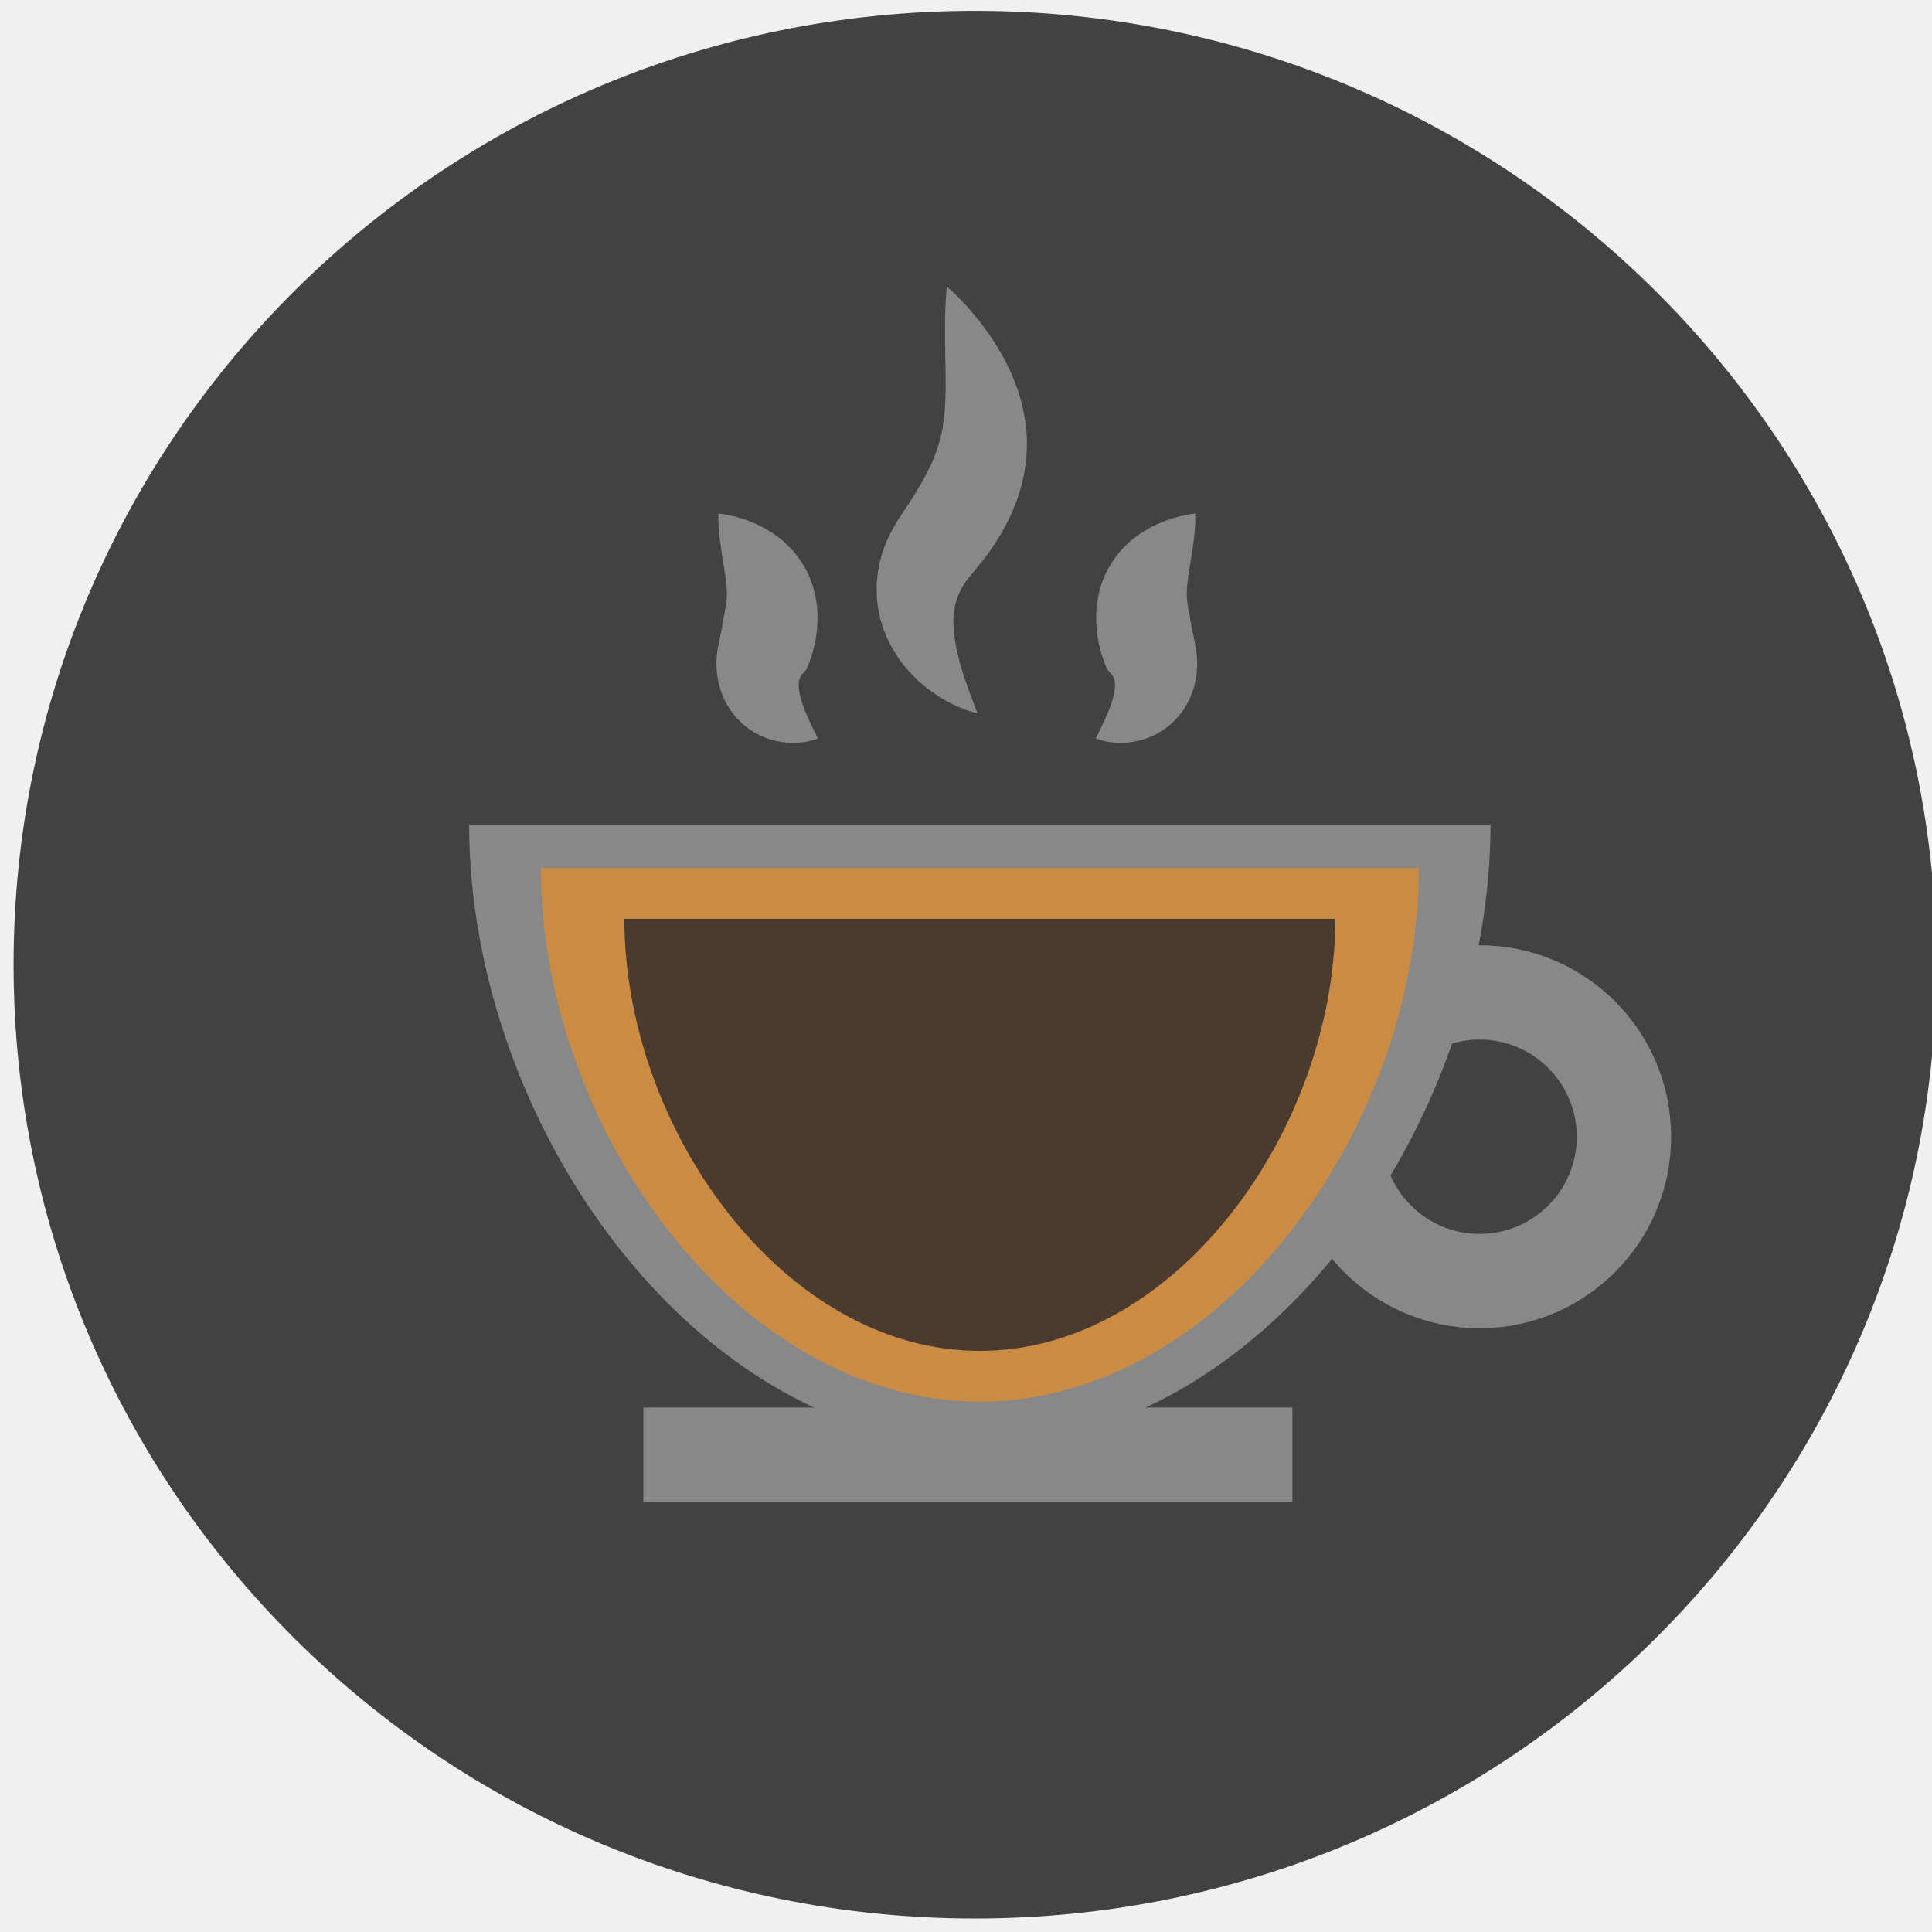
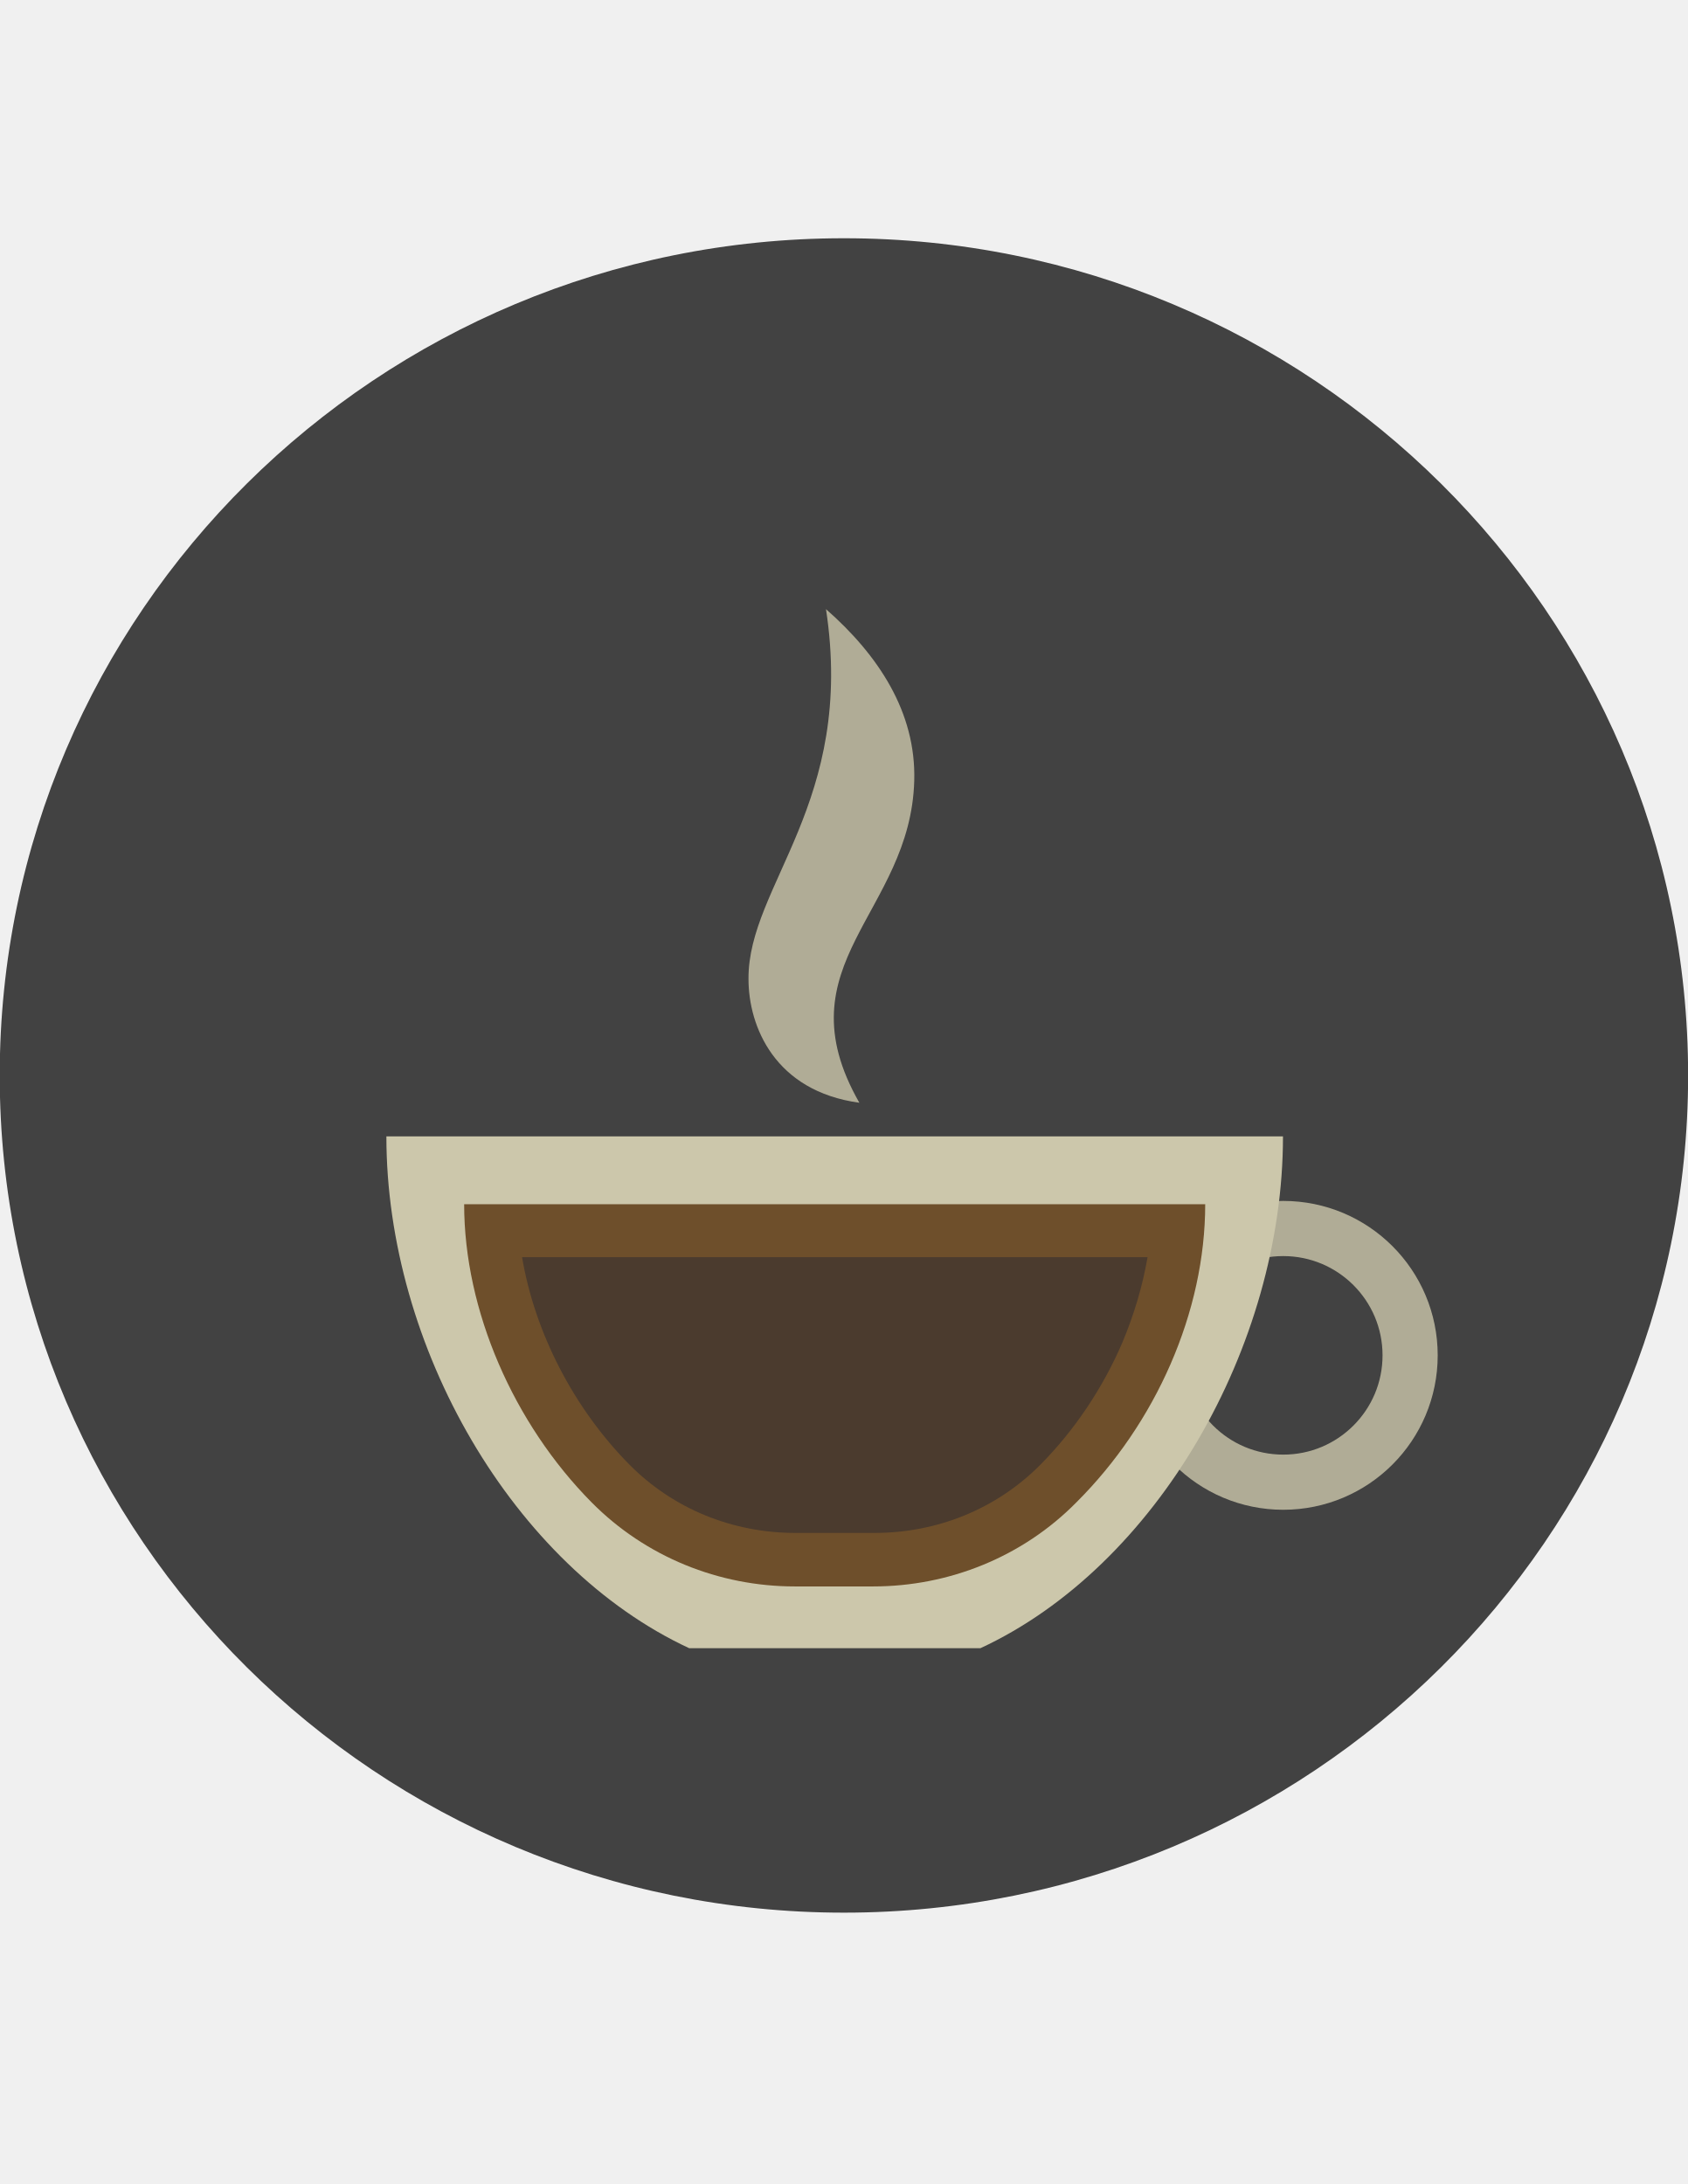
- <svg xmlns="http://www.w3.org/2000/svg" enable-background="new 0 0 512 512" height="512px" version="1.1" viewBox="0 0 512 512" width="512px" xml:space="preserve">
-   <g id="Layer_1" />
-   <g id="Colors">
-     <rect fill="#FFFFFF" height="267" stroke="#231F20" stroke-miterlimit="10" width="267" x="-779" y="-512" />
-     <rect fill="#424242" height="267" stroke="#231F20" stroke-miterlimit="10" width="267" x="-779" y="-244" />
-     <rect fill="#C61934" height="267" stroke="#231F20" stroke-miterlimit="10" width="267" x="-779" y="23" />
-     <rect fill="#96212C" height="267" stroke="#231F20" stroke-miterlimit="10" width="267" x="-779" y="290" />
-     <rect fill="#202C3C" height="267" stroke="#231F20" stroke-miterlimit="10" width="267" x="-779" y="557" />
-     <rect fill="#ED1C24" height="267" stroke="#231F20" stroke-miterlimit="10" width="267" x="-779" y="825" />
+ <svg xmlns="http://www.w3.org/2000/svg" version="1.1" id="Layer_1" x="0px" y="0px" viewBox="0 0 612 792" enable-background="new 0 0 612 792" xml:space="preserve">
+   <ellipse fill="#424242" cx="306" cy="390" rx="306.1" ry="303.6" />
+   <circle opacity="0.8" fill="none" stroke="#CCC7AB" stroke-width="20" stroke-miterlimit="10" enable-background="new    " cx="465.3" cy="491.5" r="46" />
+   <path fill="#CCC7AB" d="M140.1,412.1c0,76.2,45.9,155.9,109.8,185.6h105.6c63.8-29.6,109.7-109.4,109.7-185.6H140.1z" />
+   <g>
+     <path fill="#4B3B2E" d="M288.4,565.7c-25.6,0-49.3-9.8-67-27.6c-24.4-24.6-40.5-59-43.1-91.7h248.6c-2.6,33.1-18.3,66.6-43.1,91.7   c-17.7,17.8-41.4,27.6-67,27.6H288.4z" />
+     <path fill="#6E4F2B" d="M416.1,455.9c-1.8,10.4-4.9,20.9-9.2,31.1c-7.1,16.5-17.4,31.8-29.7,44.2c-15.9,16-37.3,24.7-60.2,24.7   h-28.5c-22.9,0-44.3-8.7-60.2-24.7c-20.3-20.5-34.4-48-39-75.3h226.9 M437,436.7L437,436.7L437,436.7z M437,436.7H168.3   c0,38.5,17.9,79.5,46.2,108.1c19.6,19.8,46.2,30.5,73.7,30.5h28.4c27.5,0,54.2-10.7,73.7-30.5C419.1,516.1,437,475.8,437,436.7   L437,436.7z" />
  </g>
-   <g id="Icon">
-     <ellipse cx="258.375" cy="255.649" fill="#424242" rx="254.776" ry="252.774" />
-   </g>
-   <g id="Layer_5">
-     <circle cx="392.115" cy="301.25" fill="none" r="38.25" stroke="#888" stroke-miterlimit="10" stroke-width="25" />
-     <path d="M124.333,218.5c0,79.805,60.591,164.5,135.333,164.5S395,298.305,395,218.5" fill="#888" />
-     <path d="M143.333,230.047c0,68.601,52.084,141.405,116.333,141.405S376,298.648,376,230.047" fill="#CA8B44" />
-     <path d="M165.468,243.5c0,55.548,42.174,114.5,94.199,114.5s94.199-58.952,94.199-114.5" fill="#4B3B2E" />
-     <line fill="none" stroke="#888" stroke-miterlimit="10" stroke-width="25" x1="170.5" x2="342.5" y1="385.5" y2="385.5" />
-     <g>
-       <path d="M216.748,195.695c0,0-0.353,0.165-1.021,0.377c-0.667,0.209-1.651,0.469-2.899,0.625    c-1.256,0.171-2.775,0.238-4.531,0.081c-1.745-0.175-3.742-0.562-5.876-1.443c-2.128-0.878-4.439-2.232-6.599-4.436    c-1.09-1.076-2.105-2.408-3.002-3.906c-0.423-0.771-0.876-1.552-1.205-2.415c-0.366-0.848-0.685-1.732-0.925-2.655    c-1.063-3.69-1.011-7.728-0.25-11.264l0.14-0.67l0.076-0.334l0.02-0.083l0.01-0.042c-0.183,0.593-0.048,0.15-0.087,0.276    l0.021-0.101l0.167-0.813c0.107-0.544,0.224-1.087,0.36-1.625c0.027-0.122,0.078-0.3,0.084-0.376l0.028-0.249    c0.018-0.166,0.04-0.33,0.075-0.491c0.055-0.33,0.148-0.631,0.19-0.982c0.224-1.239,0.447-2.479,0.667-3.699    c0.128-1.029,0.37-2.006,0.422-3.216c0.028-1.219,0.023-2.656-0.213-4.26c-0.046-0.408-0.092-0.81-0.137-1.206    c-0.069-0.417-0.151-0.823-0.206-1.245c-0.108-0.83-0.26-1.677-0.406-2.515c-0.252-1.67-0.544-3.339-0.727-4.856    c-0.218-1.528-0.352-2.926-0.435-4.126c-0.19-2.38-0.091-3.951-0.091-3.951s1.554,0.116,3.912,0.689    c1.188,0.279,2.557,0.71,4.085,1.262c1.499,0.613,3.183,1.291,4.892,2.329c0.863,0.494,1.743,1.049,2.625,1.726    c0.451,0.323,0.884,0.674,1.338,1.027c0.452,0.374,0.881,0.798,1.33,1.216c1.785,1.651,3.526,3.877,4.995,6.576    c1.466,2.73,2.481,6.035,2.894,9.379c0.38,3.347,0.146,6.584-0.388,9.529c-0.136,0.749-0.35,1.523-0.53,2.28    c-0.091,0.381-0.196,0.759-0.303,1.134l-0.161,0.563c-0.055,0.195-0.094,0.28-0.142,0.425c-0.177,0.526-0.372,1.046-0.577,1.562    l-0.299,0.774l-0.037,0.097l-0.102,0.325l-0.004,0.008l-0.008,0.016c-0.01,0.021-0.021,0.042-0.035,0.063l-0.08,0.123    c-0.411,0.678-0.821,1.036-1.208,1.48c-0.403,0.444-0.81,1.143-0.903,2.206c-0.128,1.049,0.047,2.378,0.398,3.735    c0.349,1.357,0.842,2.774,1.384,4.063c0.535,1.303,1.099,2.502,1.586,3.546C216.134,194.435,216.748,195.695,216.748,195.695z" fill="#888" />
-     </g>
-     <g>
-       <path d="M290.398,195.695c0,0,0.613-1.261,1.687-3.467c0.487-1.044,1.051-2.243,1.586-3.546    c0.542-1.289,1.034-2.705,1.384-4.063c0.35-1.357,0.526-2.686,0.398-3.735c-0.093-1.062-0.5-1.761-0.903-2.206    c-0.387-0.444-0.796-0.802-1.208-1.48l-0.08-0.123c-0.014-0.02-0.025-0.041-0.035-0.063l-0.008-0.016l-0.004-0.008l-0.102-0.325    l-0.037-0.097l-0.299-0.774c-0.204-0.516-0.4-1.035-0.577-1.562c-0.048-0.145-0.087-0.231-0.142-0.425l-0.161-0.563    c-0.108-0.376-0.212-0.753-0.303-1.134c-0.18-0.757-0.394-1.531-0.53-2.28c-0.533-2.946-0.768-6.182-0.388-9.529    c0.413-3.344,1.428-6.65,2.894-9.379c1.469-2.699,3.21-4.926,4.995-6.576c0.449-0.418,0.878-0.842,1.33-1.216    c0.454-0.353,0.887-0.704,1.338-1.027c0.882-0.677,1.762-1.231,2.625-1.726c1.709-1.038,3.393-1.716,4.892-2.329    c1.528-0.552,2.897-0.984,4.085-1.262c2.358-0.573,3.912-0.689,3.912-0.689s0.099,1.571-0.091,3.951    c-0.083,1.2-0.217,2.598-0.435,4.126c-0.183,1.518-0.475,3.186-0.727,4.856c-0.146,0.839-0.299,1.685-0.406,2.515    c-0.055,0.422-0.137,0.828-0.206,1.245c-0.045,0.396-0.091,0.799-0.137,1.206c-0.236,1.604-0.241,3.041-0.213,4.26    c0.052,1.21,0.294,2.187,0.422,3.216c0.22,1.22,0.444,2.459,0.667,3.699c0.042,0.351,0.135,0.651,0.19,0.982    c0.035,0.161,0.057,0.325,0.075,0.491l0.028,0.249c0.006,0.076,0.058,0.254,0.084,0.376c0.136,0.538,0.253,1.081,0.36,1.625    l0.167,0.813l0.021,0.101c-0.039-0.126,0.096,0.318-0.087-0.276l0.01,0.042l0.02,0.083l0.076,0.334l0.14,0.67    c0.761,3.536,0.813,7.574-0.25,11.264c-0.24,0.923-0.559,1.807-0.925,2.655c-0.329,0.863-0.782,1.644-1.205,2.415    c-0.897,1.498-1.912,2.83-3.002,3.906c-2.16,2.204-4.472,3.558-6.599,4.436c-2.134,0.881-4.132,1.269-5.876,1.443    c-1.756,0.157-3.275,0.09-4.531-0.081c-1.248-0.156-2.233-0.416-2.899-0.625C290.751,195.86,290.398,195.695,290.398,195.695z" fill="#888" />
-     </g>
-     <g>
-       <path d="M259.036,189c0,0-0.548-0.094-1.534-0.379c-0.984-0.288-2.411-0.764-4.135-1.56    c-1.737-0.785-3.772-1.888-5.985-3.424c-2.194-1.548-4.584-3.526-6.877-6.165c-2.287-2.632-4.534-5.931-6.122-10.119    c-0.828-2.069-1.406-4.392-1.777-6.845c-0.127-1.24-0.31-2.504-0.278-3.804c-0.001-0.648-0.011-1.305,0.013-1.964    c0.043-0.657,0.107-1.317,0.175-1.982c0.529-5.353,2.652-10.605,5.498-14.994l0.534-0.831l0.272-0.413l0.069-0.103l0.035-0.051    c-0.369,0.491-0.088,0.115-0.164,0.215l0.099-0.15l0.792-1.202c0.525-0.805,1.06-1.606,1.612-2.398    c0.125-0.189,0.299-0.419,0.385-0.575l0.278-0.483c0.184-0.322,0.372-0.642,0.571-0.955c0.381-0.641,0.811-1.228,1.168-1.903    c0.72-1.333,1.572-2.671,2.146-3.944l0.486-0.961c0.173-0.32,0.344-0.633,0.454-0.946c0.262-0.625,0.515-1.253,0.812-1.868    c0.916-2.481,1.74-4.903,2.199-7.569c0.427-2.679,0.758-5.524,0.783-8.497c0.024-0.746,0.048-1.482,0.071-2.207    c-0.009-0.748-0.034-1.486-0.025-2.224c0-0.743,0.001-1.474,0.001-2.191c-0.019-0.733-0.053-1.45-0.057-2.166    c-0.015-2.843-0.119-5.573-0.097-8.014c-0.036-2.452,0.017-4.637,0.087-6.466c0.11-3.648,0.439-5.861,0.439-5.861    s1.719,1.403,4.26,4.084c1.281,1.337,2.717,3.029,4.316,5.006c1.522,2.035,3.272,4.303,4.872,7.044    c0.419,0.675,0.816,1.376,1.236,2.089c0.416,0.72,0.775,1.499,1.174,2.275c0.398,0.779,0.771,1.584,1.165,2.402    c0.372,0.84,0.697,1.727,1.049,2.619c1.417,3.54,2.453,7.716,2.934,12.293c0.456,4.61,0.027,9.649-1.162,14.491    c-0.33,1.185-0.707,2.365-1.076,3.554c-0.343,1.214-0.876,2.262-1.332,3.397c-0.892,2.305-2.081,4.275-3.198,6.351    c-0.58,1.019-1.284,2.01-1.927,3.01c-0.326,0.5-0.664,0.993-1.003,1.482l-0.508,0.734c-0.173,0.251-0.303,0.398-0.456,0.603    c-0.586,0.766-1.187,1.52-1.794,2.265l-0.904,1.12l-0.381,0.492l-0.142,0.172l-0.293,0.337c-1.55,1.816-2.765,3.485-3.561,5.293    c-0.455,0.899-0.726,1.861-1.032,2.883c-0.211,1.034-0.446,2.13-0.491,3.3c-0.175,2.328,0.07,4.88,0.522,7.362    c0.453,2.484,1.078,4.921,1.764,7.111c0.676,2.201,1.384,4.173,1.986,5.841C258.211,186.928,259.036,189,259.036,189z" fill="#888" />
-     </g>
-   </g>
+   <path opacity="0.8" fill="#CCC7AB" enable-background="new    " d="M299.5,220.9c18.9,16.6,32.7,37.3,32,62.2  c-1.3,48.1-48.7,66.4-19.9,116.8c-30.7-4.2-40.2-27.7-40.2-44.9C271.2,321,310.2,291.1,299.5,220.9z" />
</svg>
